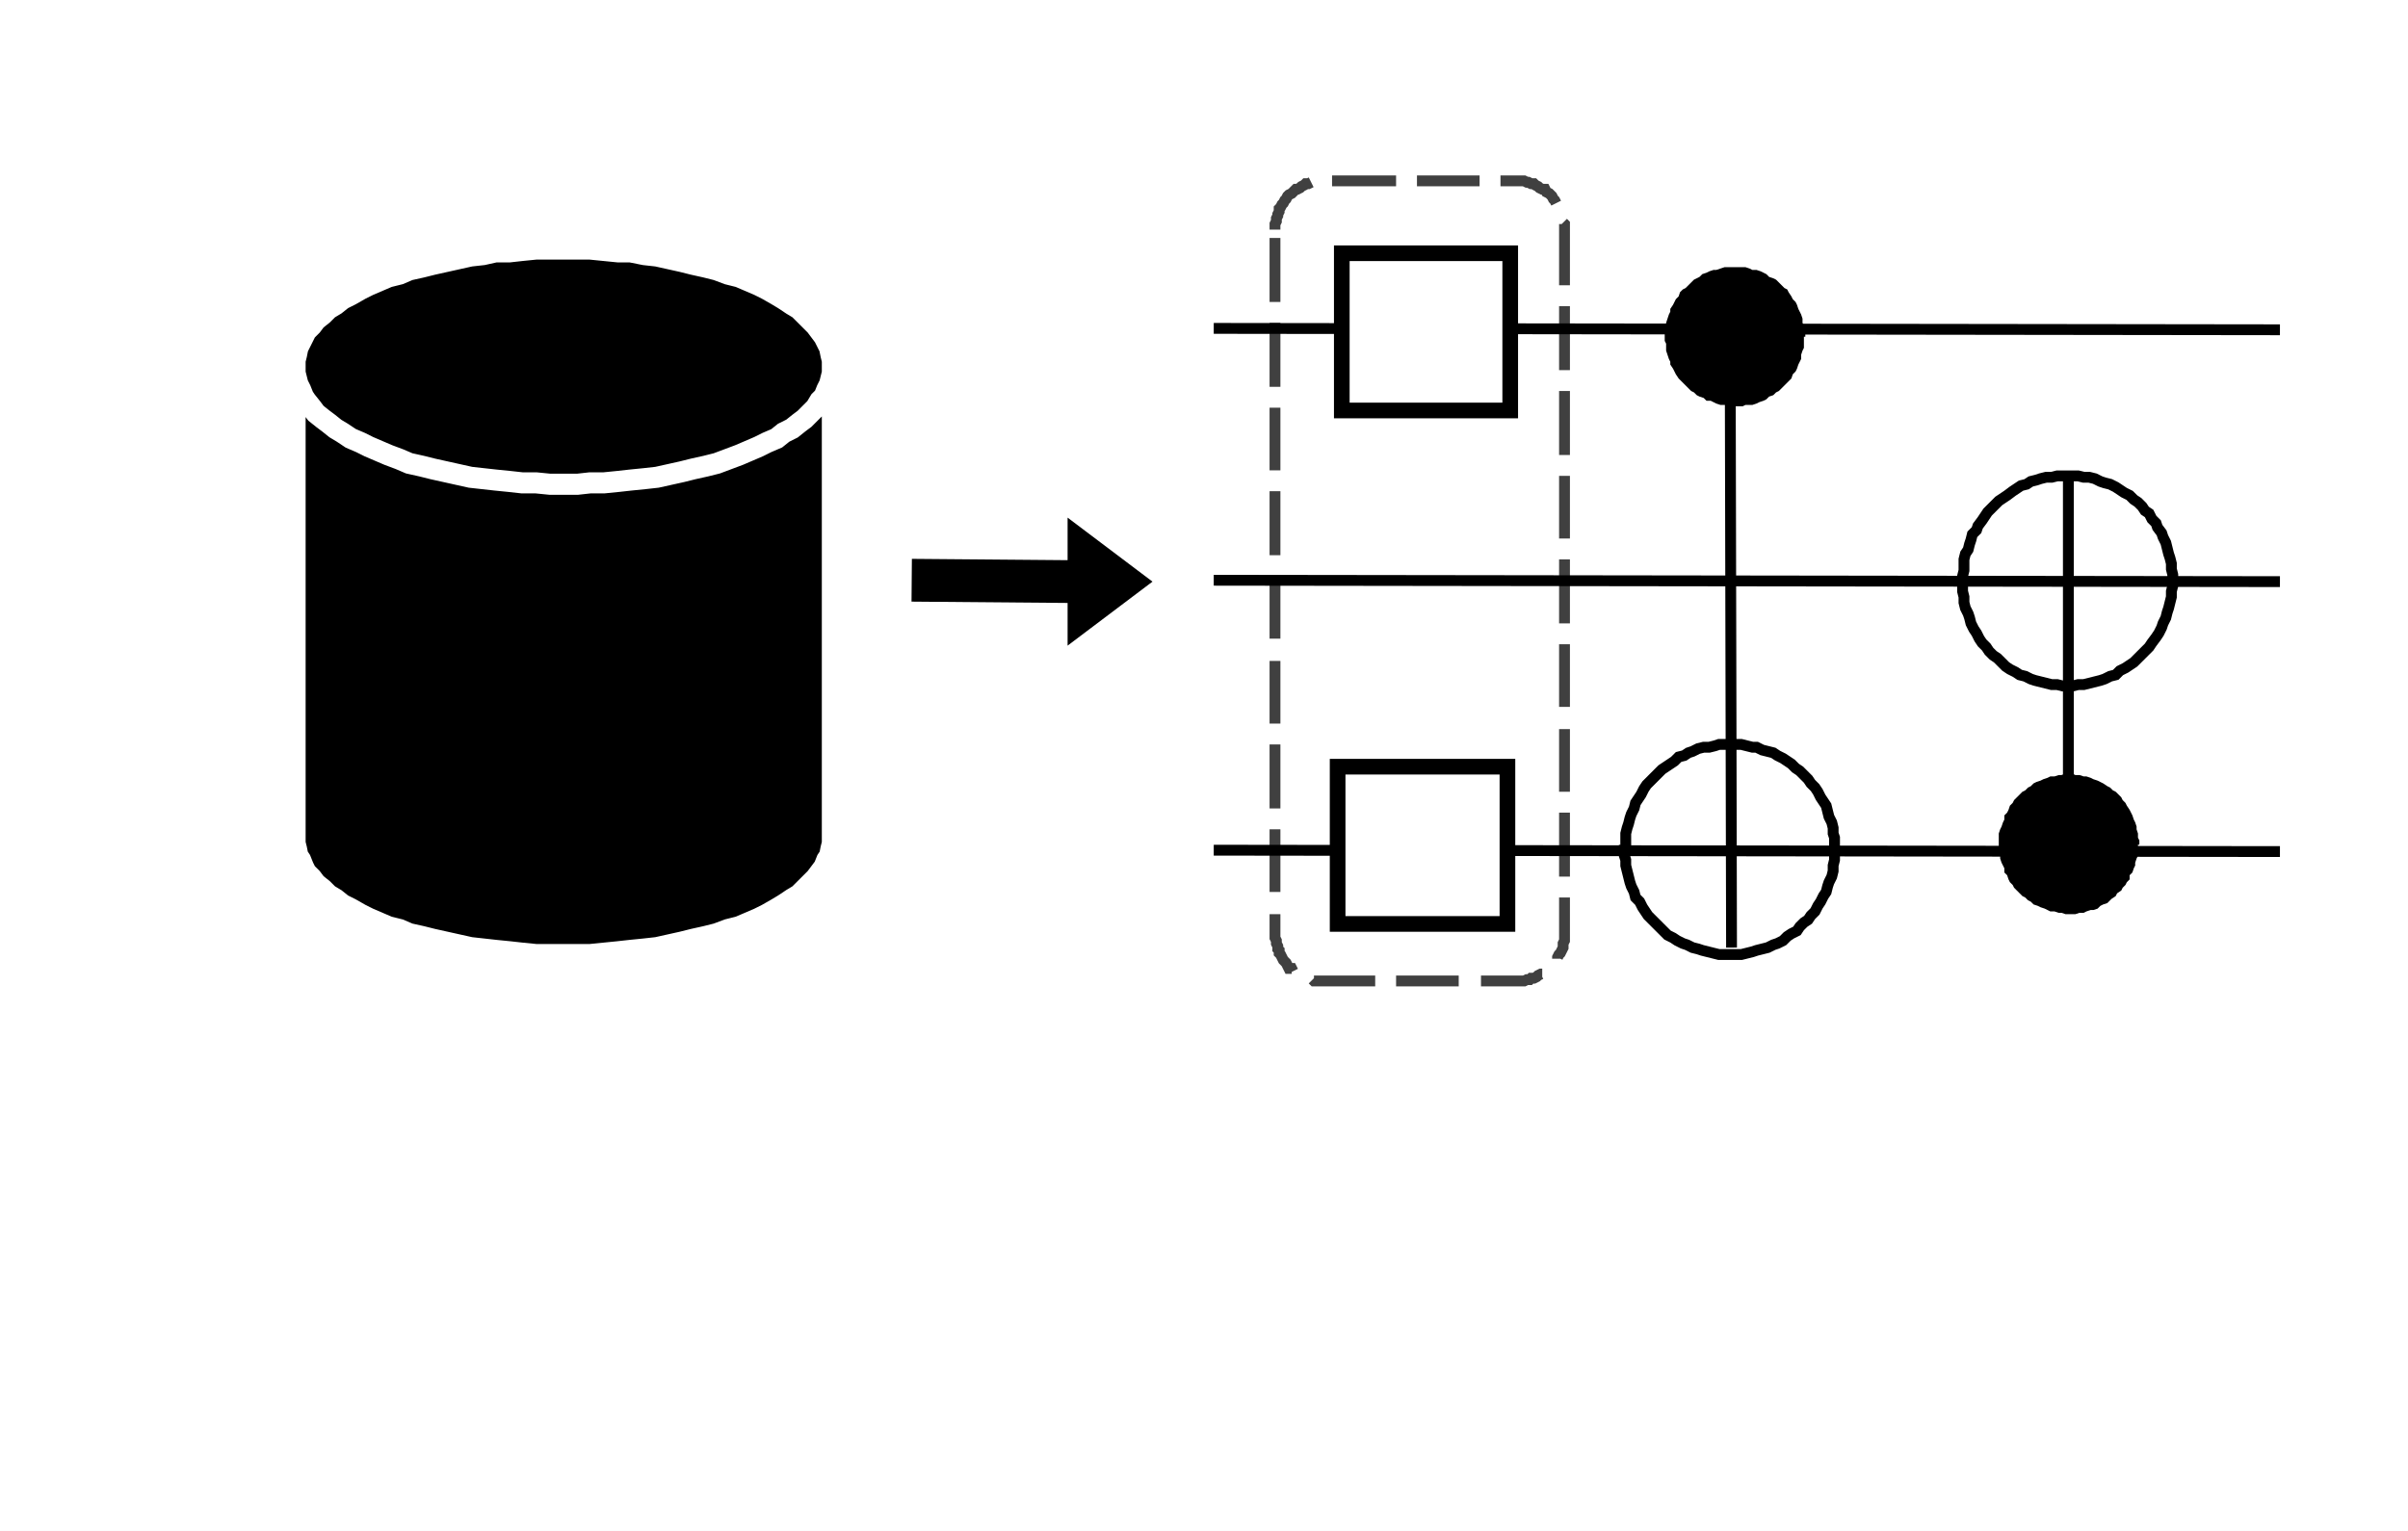
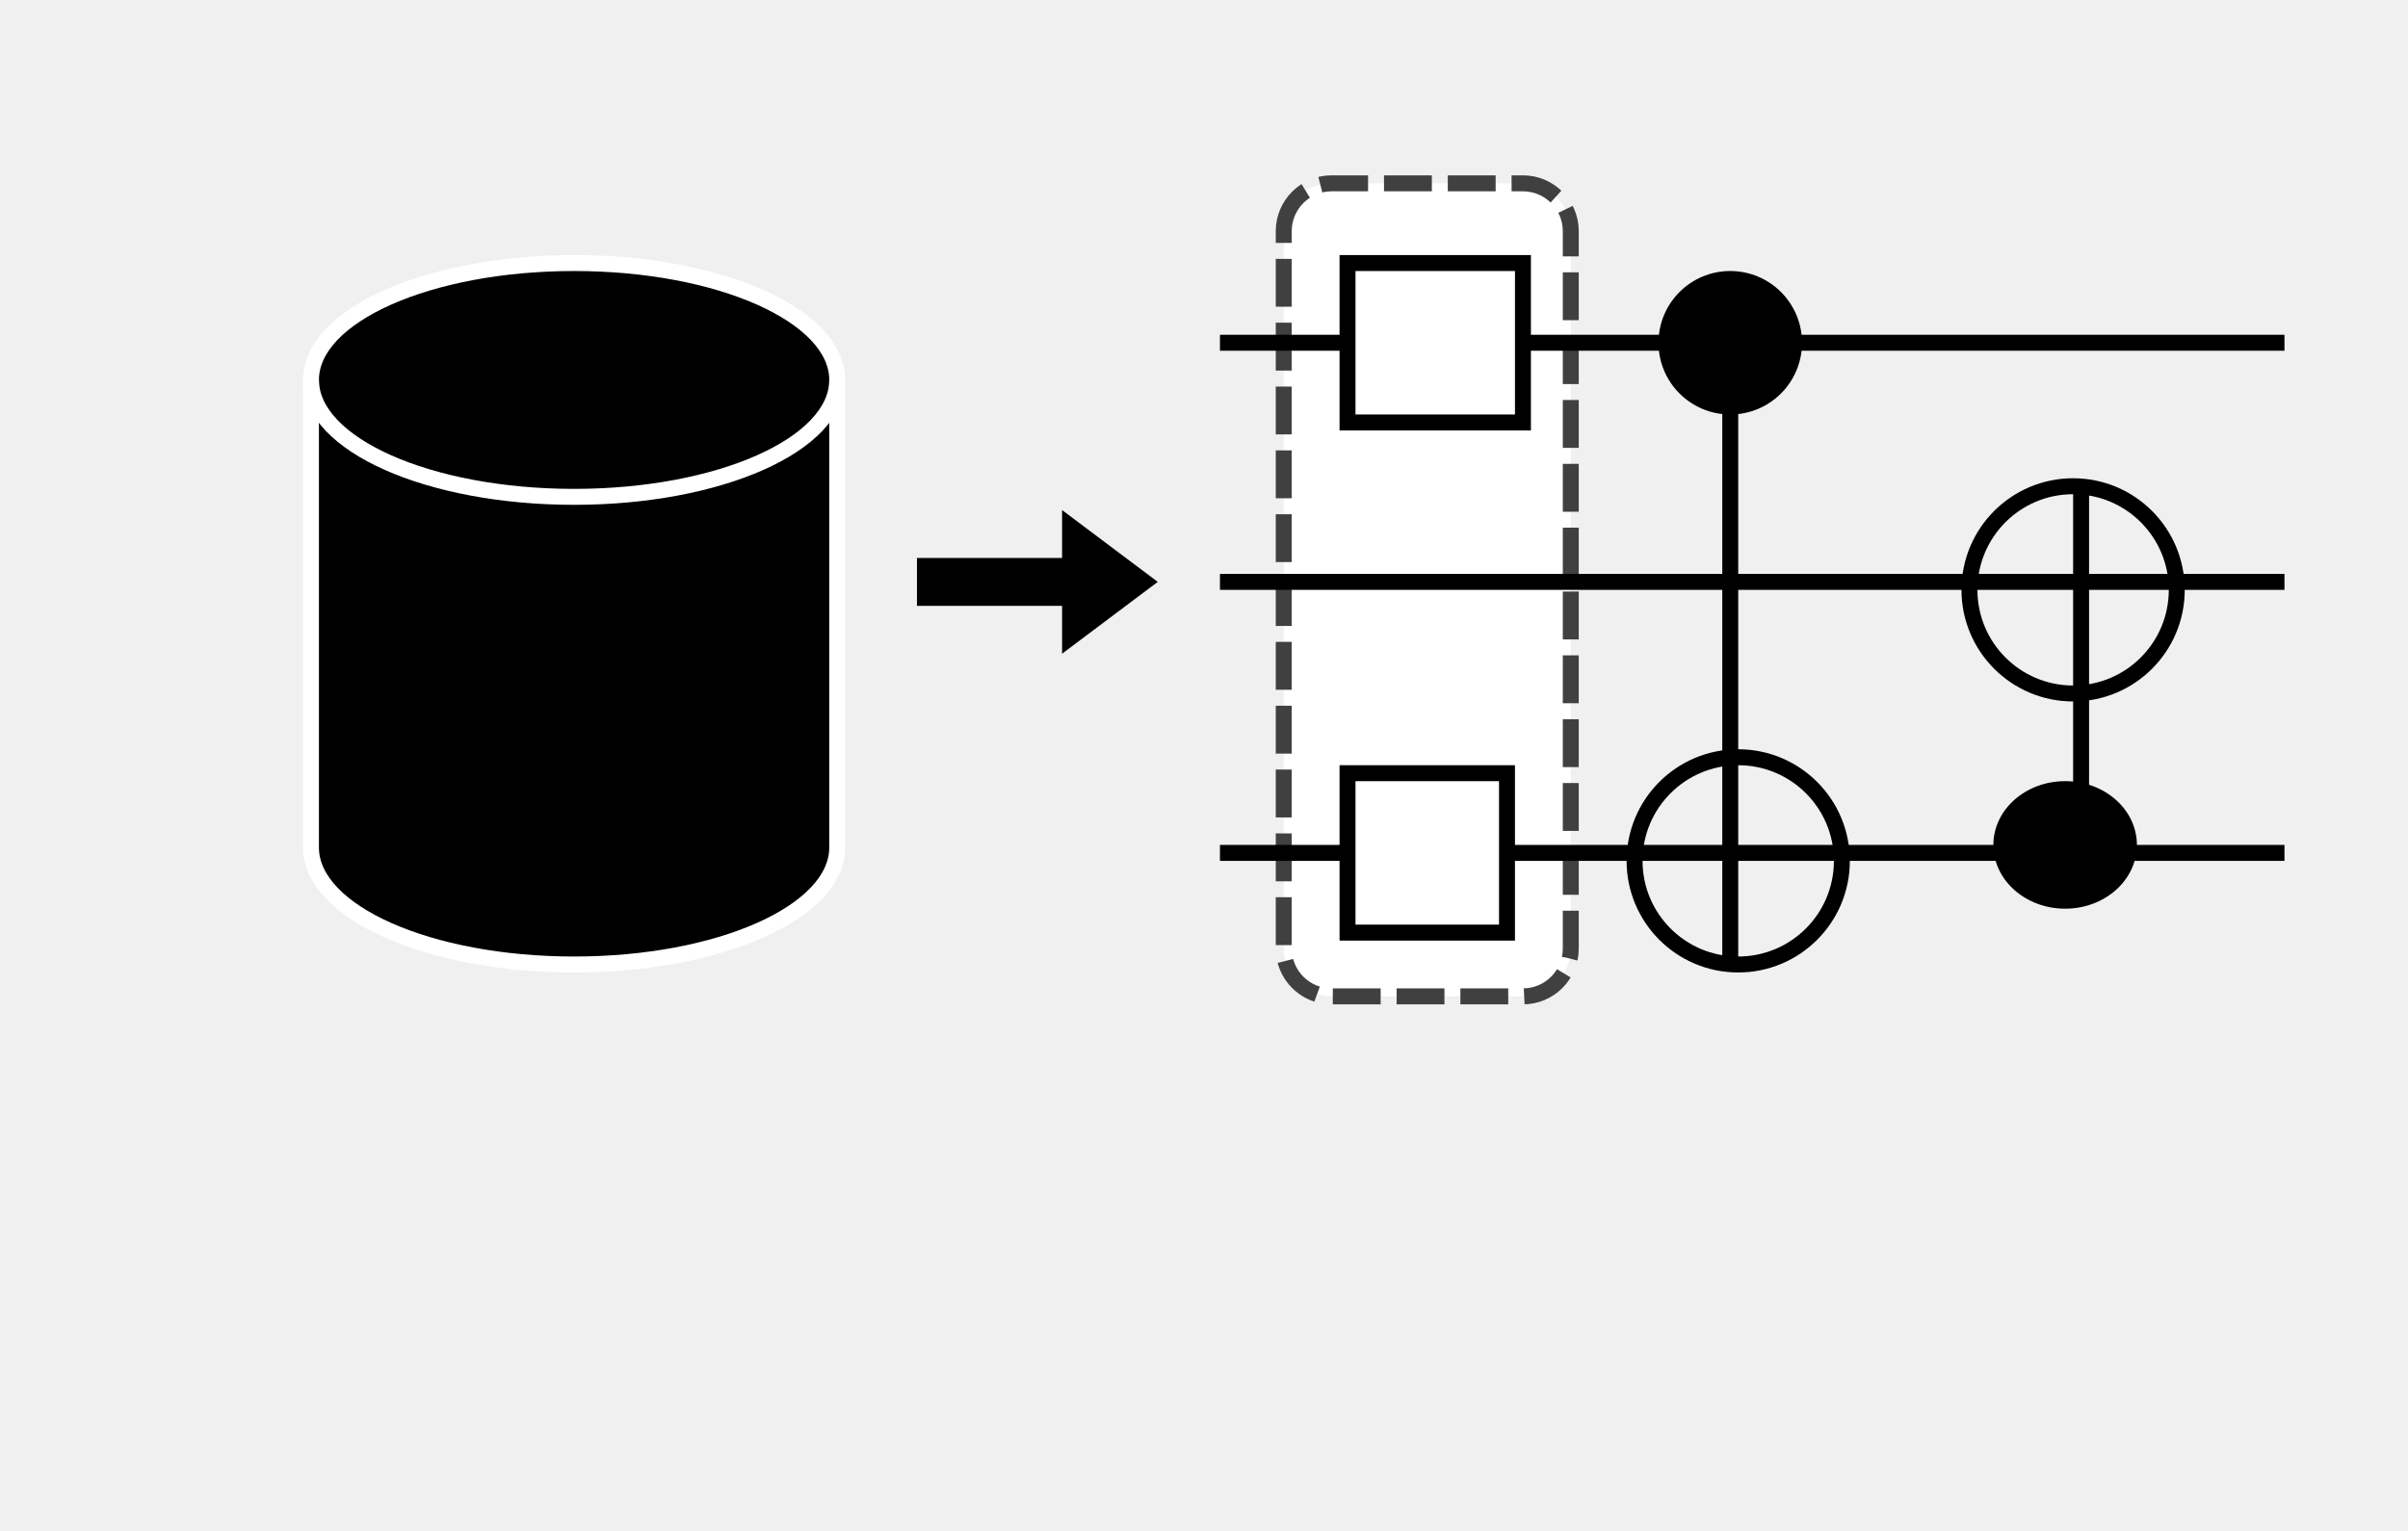
- <svg xmlns="http://www.w3.org/2000/svg" x="0" y="0" width="173" height="110" viewBox="0 0 173 110" version="1.1" style="display: block;margin-left: auto;margin-right: auto;">
+ <svg xmlns="http://www.w3.org/2000/svg" width="151" height="96" overflow="hidden">
  <defs>
-     <clipPath id="c_1">
-       <path d="M0,0H173V110H0Z" />
+     <clipPath id="clip0">
+       <path d="M0 0 151 0 151 96 0 96Z" fill-rule="evenodd" clip-rule="evenodd" />
    </clipPath>
-     <clipPath id="c0">
-       <path d="M0,110V0H173.2V110Z" />
-     </clipPath>
-     <style type="text/css">
- 
- .g0{
- fill: #FFFFFF;
- }
- .g1{
- }
- .g2{
- fill: none;
- stroke: #FFFFFF;
- stroke-width: 1.515;
- stroke-linecap: butt;
- stroke-linejoin: miter;
- stroke-miterlimit: 7;
- }
- .g3{
- fill: none;
- stroke: #000000;
- stroke-width: 3.074;
- stroke-linecap: butt;
- stroke-linejoin: miter;
- }
- .g4{
- fill: none;
- stroke: #404040;
- stroke-width: 0.779;
- stroke-linecap: butt;
- stroke-linejoin: miter;
- }
- .g5{
- fill: none;
- stroke: #000000;
- stroke-width: 0.779;
- stroke-linecap: butt;
- stroke-linejoin: miter;
- stroke-miterlimit: 7;
- }
- .g6{
- fill: none;
- stroke: #000000;
- stroke-width: 1.125;
- stroke-linecap: butt;
- stroke-linejoin: miter;
- stroke-miterlimit: 7;
- }
- 
- </style>
  </defs>
-   <path d="M0,0 L0,110 L173,110 L173,0 Z " fill="#FFFFFF" stroke="none" />
-   <g clip-path="url(#c_1)">
-     <path clip-path="url(#c0)" fill-rule="evenodd" d="M0,0H173.2V110H0V0Z" class="g0" />
-     <path fill-rule="evenodd" d="M21.2,26.3v-.4l.1,-.4l.1,-.5l.2,-.4l.2,-.4l.2,-.4l.4,-.4l.3,-.4l.5,-.4l.4,-.4l.5,-.3l.5,-.4l.6,-.3l.7,-.4l.6,-.3l.7,-.3l.7,-.3l.8,-.2l.7,-.3l.9,-.2l.8,-.2l.9,-.2l.9,-.2l.9,-.2l.9,-.1l.9,-.2h1l.9,-.1l1,-.1h3.9l1,.1l1,.1h.9l1,.2l.9,.1l.9,.2l.9,.2l.8,.2l.9,.2l.8,.2l.8,.3l.8,.2l.7,.3l.7,.3l.6,.3l.7,.4l.5,.3l.6,.4l.5,.3l.4,.4l.4,.4l.4,.4l.3,.4l.3,.4l.2,.4l.2,.4l.1,.5l.1,.4V60.6l-.1,.4l-.1,.5l-.2,.3l-.2,.5l-.3,.4l-.3,.4l-.4,.4l-.4,.4l-.4,.4l-.5,.3l-.6,.4l-.5,.3l-.7,.4l-.6,.3l-.7,.3l-.7,.3l-.8,.2l-.8,.3l-.8,.2l-.9,.2l-.8,.2l-.9,.2l-.9,.2l-.9,.1l-1,.1l-.9,.1l-1,.1l-1,.1H38.5l-1,-.1l-.9,-.1l-1,-.1l-.9,-.1l-.9,-.1l-.9,-.2L32,67.7l-.9,-.2l-.8,-.2l-.9,-.2l-.7,-.3l-.8,-.2l-.7,-.3L26.5,66l-.6,-.3l-.7,-.4L24.6,65l-.5,-.4l-.5,-.3l-.4,-.4l-.5,-.4l-.3,-.4L22,62.7l-.2,-.4l-.2,-.5l-.2,-.3L21.3,61l-.1,-.4V26.3Z" class="g1" />
-     <path d="M21.2,26.3v-.4l.1,-.4l.1,-.5l.2,-.4l.2,-.4l.2,-.4l.4,-.4l.3,-.4l.5,-.4l.4,-.4l.5,-.3l.5,-.4l.6,-.3l.7,-.4l.6,-.3l.7,-.3l.7,-.3l.8,-.2l.7,-.3l.9,-.2l.8,-.2l.9,-.2l.9,-.2l.9,-.2l.9,-.1l.9,-.2h1l.9,-.1l1,-.1h3.9l1,.1l1,.1h.9l1,.2l.9,.1l.9,.2l.9,.2l.8,.2l.9,.2l.8,.2l.8,.3l.8,.2l.7,.3l.7,.3l.6,.3l.7,.4l.5,.3l.6,.4l.5,.3l.4,.4l.4,.4l.4,.4l.3,.4l.3,.4l.2,.4l.2,.4l.1,.5l.1,.4V60.6l-.1,.4l-.1,.5l-.2,.3l-.2,.5l-.3,.4l-.3,.4l-.4,.4l-.4,.4l-.4,.4l-.5,.3l-.6,.4l-.5,.3l-.7,.4l-.6,.3l-.7,.3l-.7,.3l-.8,.2l-.8,.3l-.8,.2l-.9,.2l-.8,.2l-.9,.2l-.9,.2l-.9,.1l-1,.1l-.9,.1l-1,.1l-1,.1H38.5l-1,-.1l-.9,-.1l-1,-.1l-.9,-.1l-.9,-.1l-.9,-.2L32,67.7l-.9,-.2l-.8,-.2l-.9,-.2l-.7,-.3l-.8,-.2l-.7,-.3L26.5,66l-.6,-.3l-.7,-.4L24.6,65l-.5,-.4l-.5,-.3l-.4,-.4l-.5,-.4l-.3,-.4L22,62.7l-.2,-.4l-.2,-.5l-.2,-.3L21.3,61l-.1,-.4V26.3Zm38.6,0v.5l-.1,.4l-.1,.4l-.2,.4l-.2,.5l-.3,.3l-.3,.5l-.4,.4l-.4,.4l-.4,.3l-.5,.4l-.6,.3l-.5,.4l-.7,.3l-.6,.3l-.7,.3l-.7,.3l-.8,.3l-.8,.3l-.8,.2l-.9,.2l-.8,.2l-.9,.2l-.9,.2l-.9,.1l-1,.1l-.9,.1l-1,.1h-1l-.9,.1h-2l-1,-.1h-1l-.9,-.1l-1,-.1l-.9,-.1l-.9,-.1l-.9,-.2L32,33.9l-.9,-.2l-.8,-.2l-.9,-.2L28.7,33l-.8,-.3l-.7,-.3l-.7,-.3l-.6,-.3l-.7,-.3l-.6,-.4l-.5,-.3l-.5,-.4l-.4,-.3l-.5,-.4l-.3,-.4L22,28.8l-.2,-.3L21.6,28l-.2,-.4l-.1,-.4l-.1,-.4v-.5" class="g2" />
-     <path d="M65.5,41.7l11.8,.1" class="g3" />
-     <path fill-rule="evenodd" d="M82.8,41.8l-6.1,4.6V37.2l6.1,4.6Z" class="g1" />
-     <path fill-rule="evenodd" d="M91.6,16.5v-.4l.1,-.2v-.2l.1,-.2v-.1l.1,-.2V15l.1,-.1l.1,-.2l.1,-.1l.1,-.2l.1,-.1l.1,-.2l.1,-.1l.2,-.1l.1,-.1l.2,-.2h.1l.2,-.1l.1,-.1l.2,-.1l.1,-.1H94l.2,-.1h.2l.1,-.1h15l.2,.1h.1l.2,.1h.2l.1,.1l.2,.1l.1,.1l.2,.1h.2l.1,.2l.2,.1l.1,.1l.1,.1l.1,.2l.1,.1l.1,.2l.1,.1l.1,.2l.1,.1l.1,.2v.2l.1,.1v.4l.1,.2V67.6l-.1,.2v.3l-.1,.2l-.1,.2l-.1,.1l-.1,.2v.1l-.1,.2l-.2,.1l-.1,.2l-.1,.1l-.1,.1l-.2,.1l-.1,.2h-.1l-.2,.1l-.2,.1l-.1,.1l-.2,.1H110l-.1,.1h-.2l-.2,.1H94.4l-.2,-.1H94l-.2,-.1l-.1,-.1h-.2l-.1,-.1L93.2,70l-.1,-.1l-.2,-.1l-.1,-.2h-.2l-.1,-.2l-.1,-.2l-.1,-.1L92.2,69l-.1,-.2L92,68.6l-.1,-.1v-.2l-.1,-.1V68l-.1,-.2v-.2l-.1,-.2V16.5Z" class="g0" />
-     <path d="M91.6,16.5v-.4l.1,-.2v-.2l.1,-.2v-.1l.1,-.2V15l.1,-.1l.1,-.2l.1,-.1l.1,-.2l.1,-.1l.1,-.2l.1,-.1l.2,-.1l.1,-.1l.2,-.2h.1l.2,-.1l.1,-.1l.2,-.1l.1,-.1H94l.2,-.1M95.7,13h4.6m1.5,0h4.5m1.5,0h1.7l.2,.1h.1l.2,.1h.2l.1,.1l.2,.1l.1,.1l.2,.1h.2l.1,.2l.2,.1l.1,.1l.1,.1l.1,.2l.1,.1l.1,.2m.5,1.4l.1,.1v4.4m0,1.5v4.6m0,1.5v4.6m0,1.5v4.5m0,1.5v4.6m0,1.5v4.5m0,1.6v4.5m0,1.5V63m0,1.5v3.1l-.1,.2v.3l-.1,.2l-.1,.2l-.1,.1l-.1,.2v.1M110.8,70h-.1l-.2,.1l-.1,.1l-.2,.1H110l-.1,.1h-.2l-.2,.1h-3.1m-1.6,0h-4.5m-1.5,0H94.4l-.1,-.1m-1.4,-.6l-.1,-.2h-.2l-.1,-.2l-.1,-.2l-.1,-.1L92.2,69l-.1,-.2L92,68.6l-.1,-.1v-.2l-.1,-.1V68l-.1,-.2v-.2l-.1,-.2V65.7m0,-1.6V59.6m0,-1.5V53.5m0,-1.5V47.5m0,-1.6V41.4m0,-1.5V35.3m0,-1.5V29.3m0,-1.5V23.2m0,-1.5V17.1" class="g4" />
-     <path d="M87.2,23.6l76.6,.1m-76.6,18l76.6,.1M87.2,61.1l76.6,.1M124.3,23.6l.1,44.5m-7.6,-7V59.9l.1,-.4l.1,-.3l.1,-.4l.1,-.3l.2,-.4l.1,-.4l.2,-.3l.2,-.3l.2,-.4l.2,-.3l.3,-.3l.2,-.2l.3,-.3l.3,-.3l.3,-.2l.3,-.2l.3,-.2l.3,-.3l.4,-.1l.3,-.2l.3,-.1l.4,-.2l.4,-.1h.4l.4,-.1l.3,-.1h1.6l.4,.1l.4,.1h.3l.4,.2l.4,.1l.4,.1l.3,.2l.4,.2l.3,.2l.3,.2l.3,.3l.3,.2l.3,.3l.3,.3l.2,.3l.3,.3l.2,.3l.2,.4l.2,.3l.2,.3l.1,.4l.1,.4l.2,.4l.1,.4v.4l.1,.3v1.6l-.1,.4v.4l-.1,.4l-.2,.4l-.1,.3l-.1,.4l-.2,.3l-.2,.4l-.2,.3l-.2,.4l-.3,.3l-.2,.3l-.3,.2l-.3,.3l-.2,.3l-.4,.2l-.3,.2l-.3,.3l-.4,.2l-.3,.1l-.4,.2l-.4,.1l-.4,.1l-.3,.1l-.4,.1l-.4,.1h-1.6l-.4,-.1l-.4,-.1l-.4,-.1l-.3,-.1l-.4,-.1l-.4,-.2l-.3,-.1l-.4,-.2l-.3,-.2l-.4,-.2l-.3,-.3l-.3,-.3l-.2,-.2l-.3,-.3l-.3,-.3l-.2,-.3l-.2,-.3l-.2,-.4l-.3,-.3l-.1,-.4l-.2,-.4l-.1,-.3L117,63l-.1,-.4l-.1,-.4v-.4l-.1,-.3v-.4h.1Z" class="g5" />
-     <path fill-rule="evenodd" d="M119.6,24.2v-.3l.1,-.2v-.5l.1,-.3l.1,-.3l.1,-.2v-.2l.2,-.3l.1,-.2l.1,-.2l.2,-.2l.1,-.3l.2,-.2l.2,-.1l.2,-.2l.2,-.2l.2,-.2l.2,-.1l.2,-.1l.2,-.2l.3,-.1l.2,-.1l.3,-.1h.2l.3,-.1l.3,-.1h1.5l.3,.1l.2,.1h.3l.3,.1l.2,.1l.2,.1l.2,.2l.3,.1l.2,.1l.2,.2l.2,.2l.2,.2l.2,.1l.1,.2l.2,.3l.1,.2l.2,.2l.1,.2l.1,.3l.1,.2l.1,.2l.1,.3v.3l.1,.2v.3l.1,.2v.3h-.1V25l-.1,.2l-.1,.3v.3l-.1,.2l-.1,.2l-.1,.3l-.1,.2l-.2,.2l-.1,.3l-.2,.2l-.1,.1l-.3,.3l-.1,.1l-.2,.2l-.2,.1l-.2,.2l-.3,.1l-.2,.2l-.2,.1l-.3,.1l-.2,.1l-.3,.1h-.5l-.2,.1h-.8l-.3,-.1h-.5l-.3,-.1l-.2,-.1l-.2,-.1h-.3l-.2,-.2l-.3,-.1l-.2,-.1l-.2,-.2l-.2,-.1l-.2,-.2l-.2,-.2l-.2,-.2l-.2,-.2l-.1,-.1l-.2,-.3l-.1,-.2l-.1,-.2l-.2,-.3V26l-.1,-.2l-.1,-.3l-.1,-.3v-.5l-.1,-.2v-.3Z" class="g1" />
-     <path d="M141,41.7v-.3l.1,-.4v-.8l.1,-.4l.2,-.3l.1,-.4l.1,-.3l.1,-.4l.3,-.3l.1,-.3l.3,-.4l.2,-.3l.2,-.3l.2,-.2l.3,-.3l.3,-.3l.3,-.2l.3,-.2l.4,-.3l.3,-.2l.3,-.2l.4,-.1l.3,-.2l.4,-.1l.3,-.1l.4,-.1h.4l.4,-.1h1.5l.4,.1h.4l.4,.1l.4,.2l.3,.1l.4,.1l.4,.2l.3,.2l.3,.2l.4,.2l.3,.3l.3,.2l.3,.3l.2,.3l.3,.2l.2,.4l.3,.3l.1,.3l.3,.4l.1,.3l.2,.4l.1,.4l.1,.4l.1,.3l.1,.4v.4l.1,.4v.8l-.1,.4v.4l-.1,.4l-.1,.4l-.1,.3l-.1,.4l-.2,.4l-.1,.3l-.2,.4l-.2,.3l-.3,.4l-.2,.3l-.3,.3l-.2,.2l-.3,.3l-.3,.3l-.3,.2l-.3,.2l-.4,.2l-.3,.3l-.4,.1l-.4,.2l-.3,.1l-.4,.1l-.4,.1l-.4,.1h-.4l-.4,.1h-.7l-.4,-.1h-.4l-.4,-.1l-.4,-.1l-.4,-.1l-.3,-.1l-.4,-.2l-.4,-.1l-.3,-.2l-.4,-.2l-.3,-.2l-.3,-.3l-.3,-.3l-.3,-.2l-.3,-.3l-.2,-.3l-.3,-.3l-.2,-.3l-.2,-.4l-.2,-.3l-.2,-.4l-.1,-.4l-.1,-.3l-.2,-.4l-.1,-.4v-.4l-.1,-.4v-.8Z" class="g5" />
-     <path fill-rule="evenodd" d="M143.6,60.7v-.8l.1,-.3l.1,-.2l.1,-.3l.1,-.2v-.3l.2,-.2l.1,-.2l.1,-.3l.2,-.2l.1,-.2l.2,-.2l.2,-.2l.2,-.2l.2,-.1l.2,-.2l.2,-.1l.2,-.2l.2,-.1l.3,-.1l.2,-.1l.3,-.1l.2,-.1h.3l.3,-.1h.2l.3,-.1h.5l.2,.1h.3l.3,.1h.2l.3,.1l.2,.1l.3,.1l.2,.1l.2,.1l.3,.2l.2,.1l.2,.2l.2,.1l.2,.2l.2,.2l.1,.2l.2,.2l.1,.2l.2,.3l.1,.2l.1,.2l.1,.3l.1,.2l.1,.3v.2l.1,.3v.3l.1,.2v.3h-.1v.8l-.1,.2l-.1,.3v.2l-.1,.2l-.1,.3l-.2,.2v.3l-.2,.2l-.1,.2l-.2,.2l-.1,.2l-.3,.2l-.1,.2l-.3,.2l-.1,.1l-.2,.2l-.3,.1l-.2,.1l-.2,.2l-.3,.1h-.2l-.3,.1l-.2,.1h-.3l-.3,.1h-.7l-.3,-.1h-.2l-.3,-.1h-.3l-.2,-.1l-.2,-.1l-.3,-.1l-.2,-.1l-.3,-.1l-.2,-.2l-.2,-.1l-.2,-.2l-.2,-.1l-.2,-.2l-.2,-.2l-.2,-.2l-.1,-.2l-.2,-.2l-.1,-.2l-.1,-.3l-.2,-.2v-.3l-.1,-.2l-.1,-.2l-.1,-.3v-.2l-.1,-.3v-.5Z" class="g1" />
-     <path d="M148.6,34.5V60.2" class="g5" />
-     <path fill-rule="evenodd" d="M102.5,29.5H96.4V18.2h12.1V29.5h-6Z" class="g0" />
-     <path d="M102.5,29.5H96.4V18.2h12.1V29.5h-6Z" class="g6" />
-     <path fill-rule="evenodd" d="M102.2,66.4H96.1V55.1h12.2V66.4h-6.1Z" class="g0" />
-     <path d="M102.2,66.4H96.1V55.1h12.2V66.4h-6.1Z" class="g6" />
+   <g clip-path="url(#clip0)">
+     <rect x="0" y="0" width="151" height="95.894" fill="#FFFFFF" fill-opacity="0" transform="scale(1 1.0011)" />
+     <path d="M0 7.325C-7.32745e-15 3.28 7.387-2.4398e-15 16.5-4.06633e-15 25.613-5.69286e-15 33 3.28 33 7.325L33 36.626C33 40.672 25.613 43.952 16.5 43.952 7.387 43.952 7.32745e-15 40.672 2.44248e-15 36.626Z" fill-rule="evenodd" transform="matrix(1 0 -0 1.0011 19.5001 16.5001)" />
+     <path d="M33 7.325C33 11.371 25.613 14.65 16.5 14.65 7.387 14.65 7.32745e-15 11.371 2.44248e-15 7.325" stroke="#FFFFFF" stroke-width="1" stroke-miterlimit="8" fill="none" fill-rule="evenodd" transform="matrix(1 0 -0 1.0011 19.5001 16.5001)" />
+     <path d="M0 7.325C-7.32745e-15 3.28 7.387-2.4398e-15 16.5-4.06633e-15 25.613-5.69286e-15 33 3.28 33 7.325L33 36.626C33 40.672 25.613 43.952 16.5 43.952 7.387 43.952 7.32745e-15 40.672 2.44248e-15 36.626Z" stroke="#FFFFFF" stroke-width="1" stroke-miterlimit="8" fill="none" fill-rule="evenodd" transform="matrix(1 0 -0 1.0011 19.5001 16.5001)" />
+     <path d="M1.04168e-05-1.5 10.601-1.5 10.601 1.5-1.04168e-05 1.5ZM9.101-4.5 15.101 0 9.101 4.5Z" transform="matrix(1 0 -0 1.0011 57.5 36.5001)" />
+     <path d="M0 3C-4.05364e-16 1.343 1.343 -4.05364e-16 3 -8.10728e-16L15 0C16.657 -8.10728e-16 18 1.343 18 3L18 47.944C18 49.601 16.657 50.944 15 50.944L3 50.944C1.343 50.944 0 49.601 0 47.944Z" stroke="#404040" stroke-width="1" stroke-miterlimit="8" stroke-dasharray="3 1" fill="#FFFFFF" fill-rule="evenodd" transform="matrix(1 0 -0 1.0011 80.5 11.5001)" />
+     <path d="M0 0 66.754 0" stroke="#000000" stroke-width="1" stroke-miterlimit="8" fill="none" fill-rule="evenodd" transform="matrix(1 0 -0 1.0011 76.5 21.5001)" />
+     <path d="M0 0 66.754 0" stroke="#000000" stroke-width="1" stroke-miterlimit="8" fill="none" fill-rule="evenodd" transform="matrix(1 0 -0 1.0011 76.5 36.5001)" />
+     <path d="M0 0 66.754 0" stroke="#000000" stroke-width="1" stroke-miterlimit="8" fill="none" fill-rule="evenodd" transform="matrix(1 0 -0 1.0011 76.5 53.5001)" />
+     <path d="M0 0 0 38.738" stroke="#000000" stroke-width="1" stroke-miterlimit="8" fill="none" fill-rule="evenodd" transform="matrix(1 0 -0 1.0011 108.5 21.5001)" />
+     <path d="M0 6.493C-8.27539e-16 2.907 2.91 -8.26624e-16 6.5-1.65325e-15 10.09-3.3065e-15 13 2.907 13 6.493 13 10.079 10.09 12.986 6.5 12.986 2.91 12.986-4.13769e-15 10.079 0 6.493Z" stroke="#000000" stroke-width="1" stroke-miterlimit="8" fill="none" fill-rule="evenodd" transform="matrix(1 0 -0 1.0011 102.5 47.5001)" />
+     <path d="M0 4.495C-5.72913e-16 2.013 2.015 -5.72278e-16 4.5-1.14456e-15 6.985-2.28911e-15 9 2.013 9 4.495 9 6.978 6.985 8.99 4.5 8.99 2.015 8.99-2.86456e-15 6.978 0 4.495Z" fill-rule="evenodd" transform="matrix(1 0 -0 1.0011 104 17)" />
+     <path d="M0 6.493C-8.27539e-16 2.907 2.91 -8.26624e-16 6.5-1.65325e-15 10.09-3.3065e-15 13 2.907 13 6.493 13 10.079 10.09 12.986 6.5 12.986 2.91 12.986-4.13769e-15 10.079 0 6.493Z" stroke="#000000" stroke-width="1" stroke-miterlimit="8" fill="none" fill-rule="evenodd" transform="matrix(1 0 -0 1.0011 123.5 30.5001)" />
+     <path d="M0 3.996C-5.72913e-16 1.789 2.015 -5.08692e-16 4.5-1.01738e-15 6.985-2.03477e-15 9 1.789 9 3.996 9 6.202 6.985 7.991 4.5 7.991 2.015 7.991-2.86456e-15 6.202 0 3.996Z" fill-rule="evenodd" transform="matrix(1 0 -0 1.0011 125 49)" />
+     <path d="M0 0 0 22.454" stroke="#000000" stroke-width="1" stroke-miterlimit="8" fill="none" fill-rule="evenodd" transform="matrix(1 0 -0 1.0011 130.5 30.5001)" />
+     <rect x="0" y="0" width="11" height="9.989" stroke="#000000" stroke-width="1" stroke-miterlimit="8" fill="#FFFFFF" transform="matrix(1 0 -0 1.0011 84.5 16.5001)" />
+     <rect x="0" y="0" width="10" height="9.989" stroke="#000000" stroke-width="1" stroke-miterlimit="8" fill="#FFFFFF" transform="matrix(1 0 -0 1.0011 84.5 48.5001)" />
  </g>
</svg>
